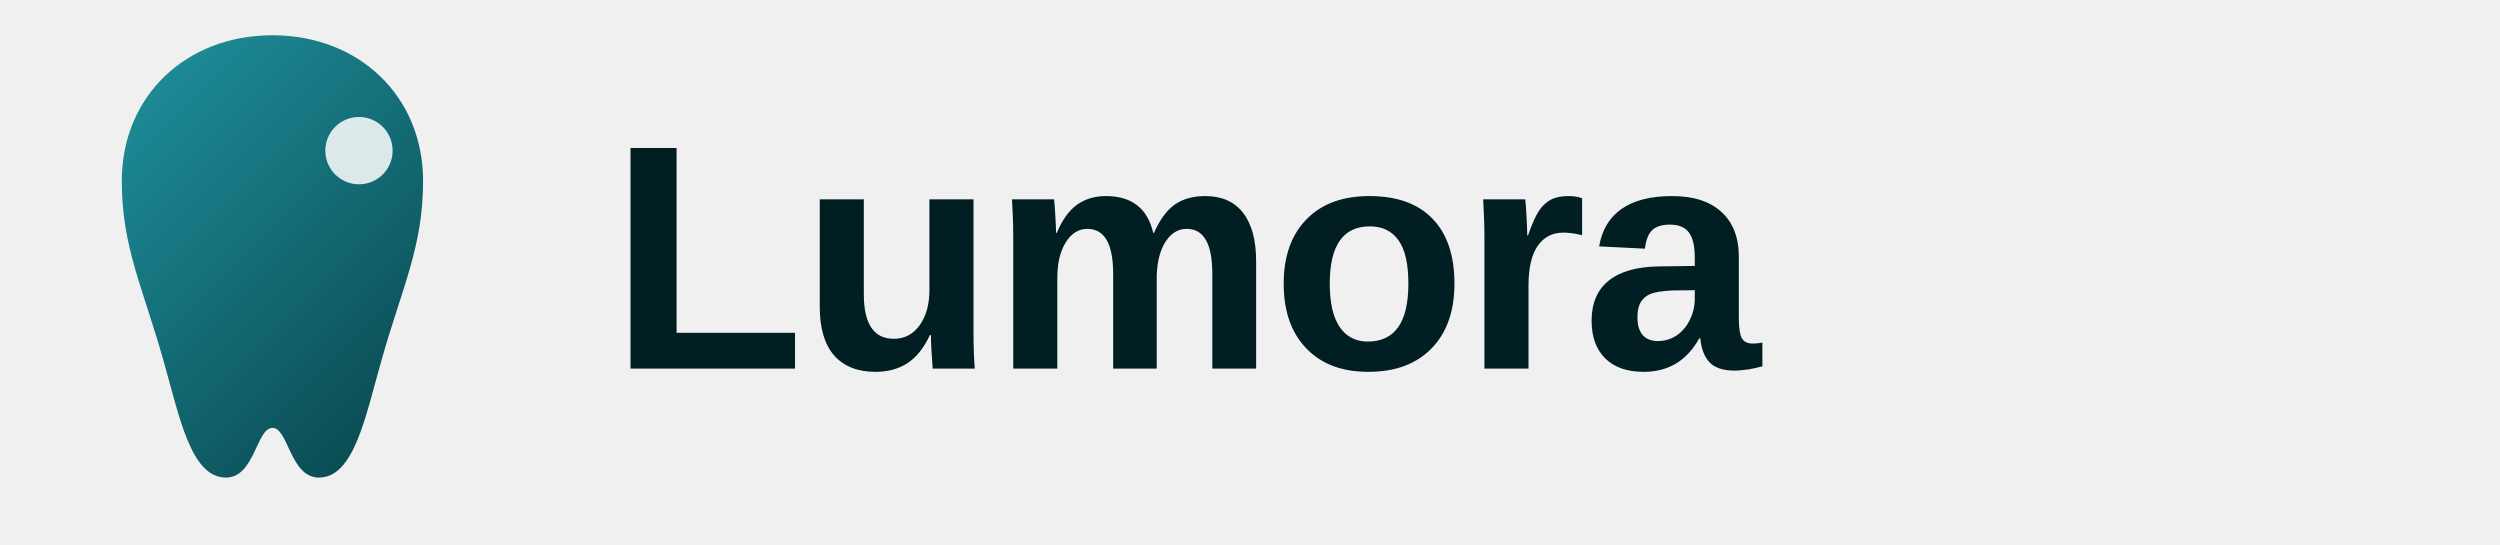
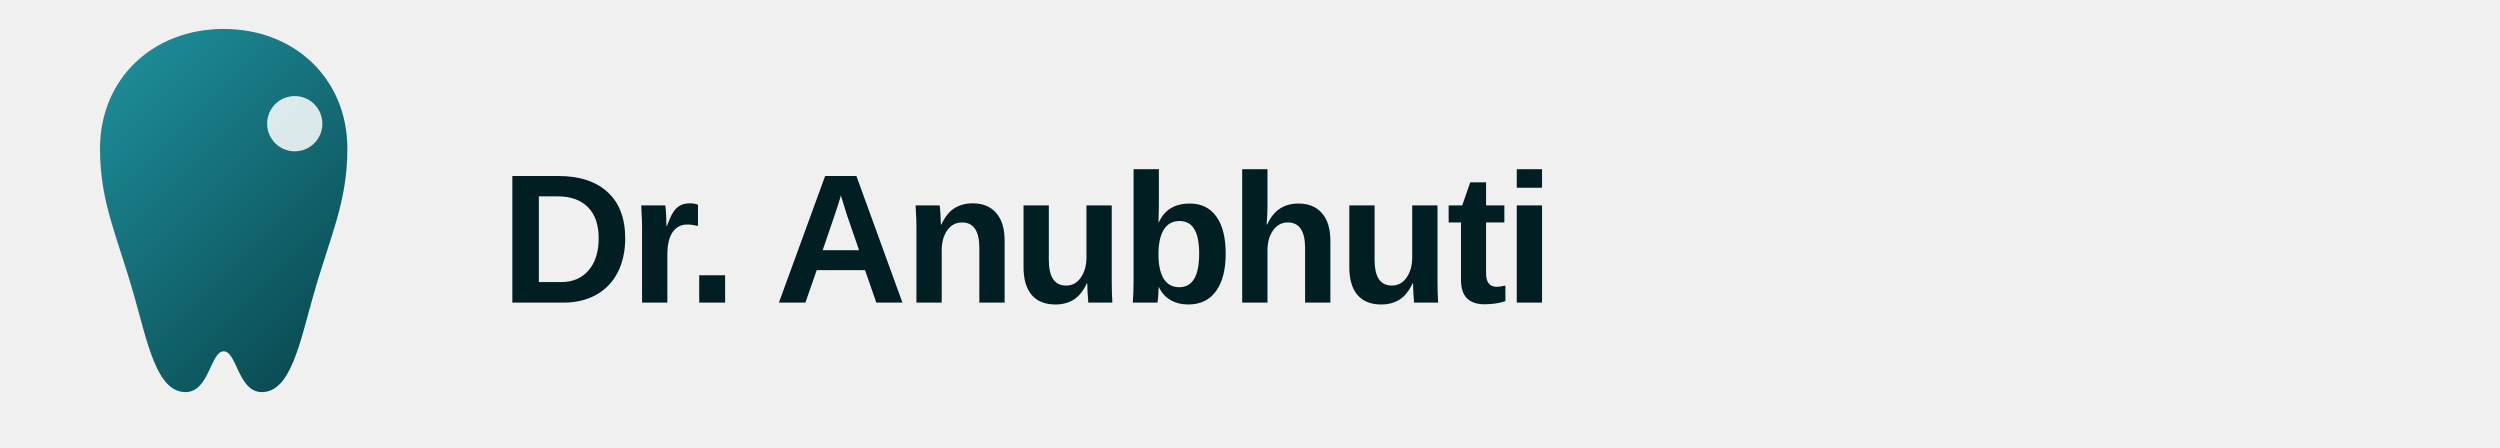
- <svg xmlns="http://www.w3.org/2000/svg" width="156" height="34" viewBox="0 0 156 34" fill="none" role="img" aria-label="Lumora Dental">
+ <svg xmlns="http://www.w3.org/2000/svg" width="190" height="34" viewBox="0 0 190 34" fill="none" role="img" aria-label="Dr. Anubhuti's Advanced Dental Care">
  <defs>
    <linearGradient id="lm-g" x1="0" y1="0" x2="34" y2="34" gradientUnits="userSpaceOnUse">
      <stop offset="0" stop-color="#24a3b1" />
      <stop offset="1" stop-color="#022f34" />
    </linearGradient>
  </defs>
  <path d="M17 2.2c5.4 0 9.4 3.8 9.4 9.1 0 4.1-1.3 6.6-2.6 11.2-1 3.5-1.7 7.3-3.9 7.3-1.8 0-1.9-3.1-2.9-3.1s-1.1 3.1-2.9 3.1c-2.2 0-2.9-3.8-3.9-7.3C8.9 17.9 7.6 15.4 7.6 11.3 7.6 6 11.6 2.2 17 2.2Z" fill="url(#lm-g)" />
  <circle cx="22.4" cy="9.4" r="2.1" fill="#ffffff" opacity="0.85" />
-   <text x="38" y="23" font-family="Sora, 'Helvetica Neue', Arial, sans-serif" font-size="20" font-weight="600" letter-spacing="-0.3" fill="#011f23">Lumora</text>
+   <text x="38" y="23" font-family="Sora, 'Helvetica Neue', Arial, sans-serif" font-size="14" font-weight="600" letter-spacing="-0.3" fill="#011f23">Dr. Anubhuti</text>
</svg>
